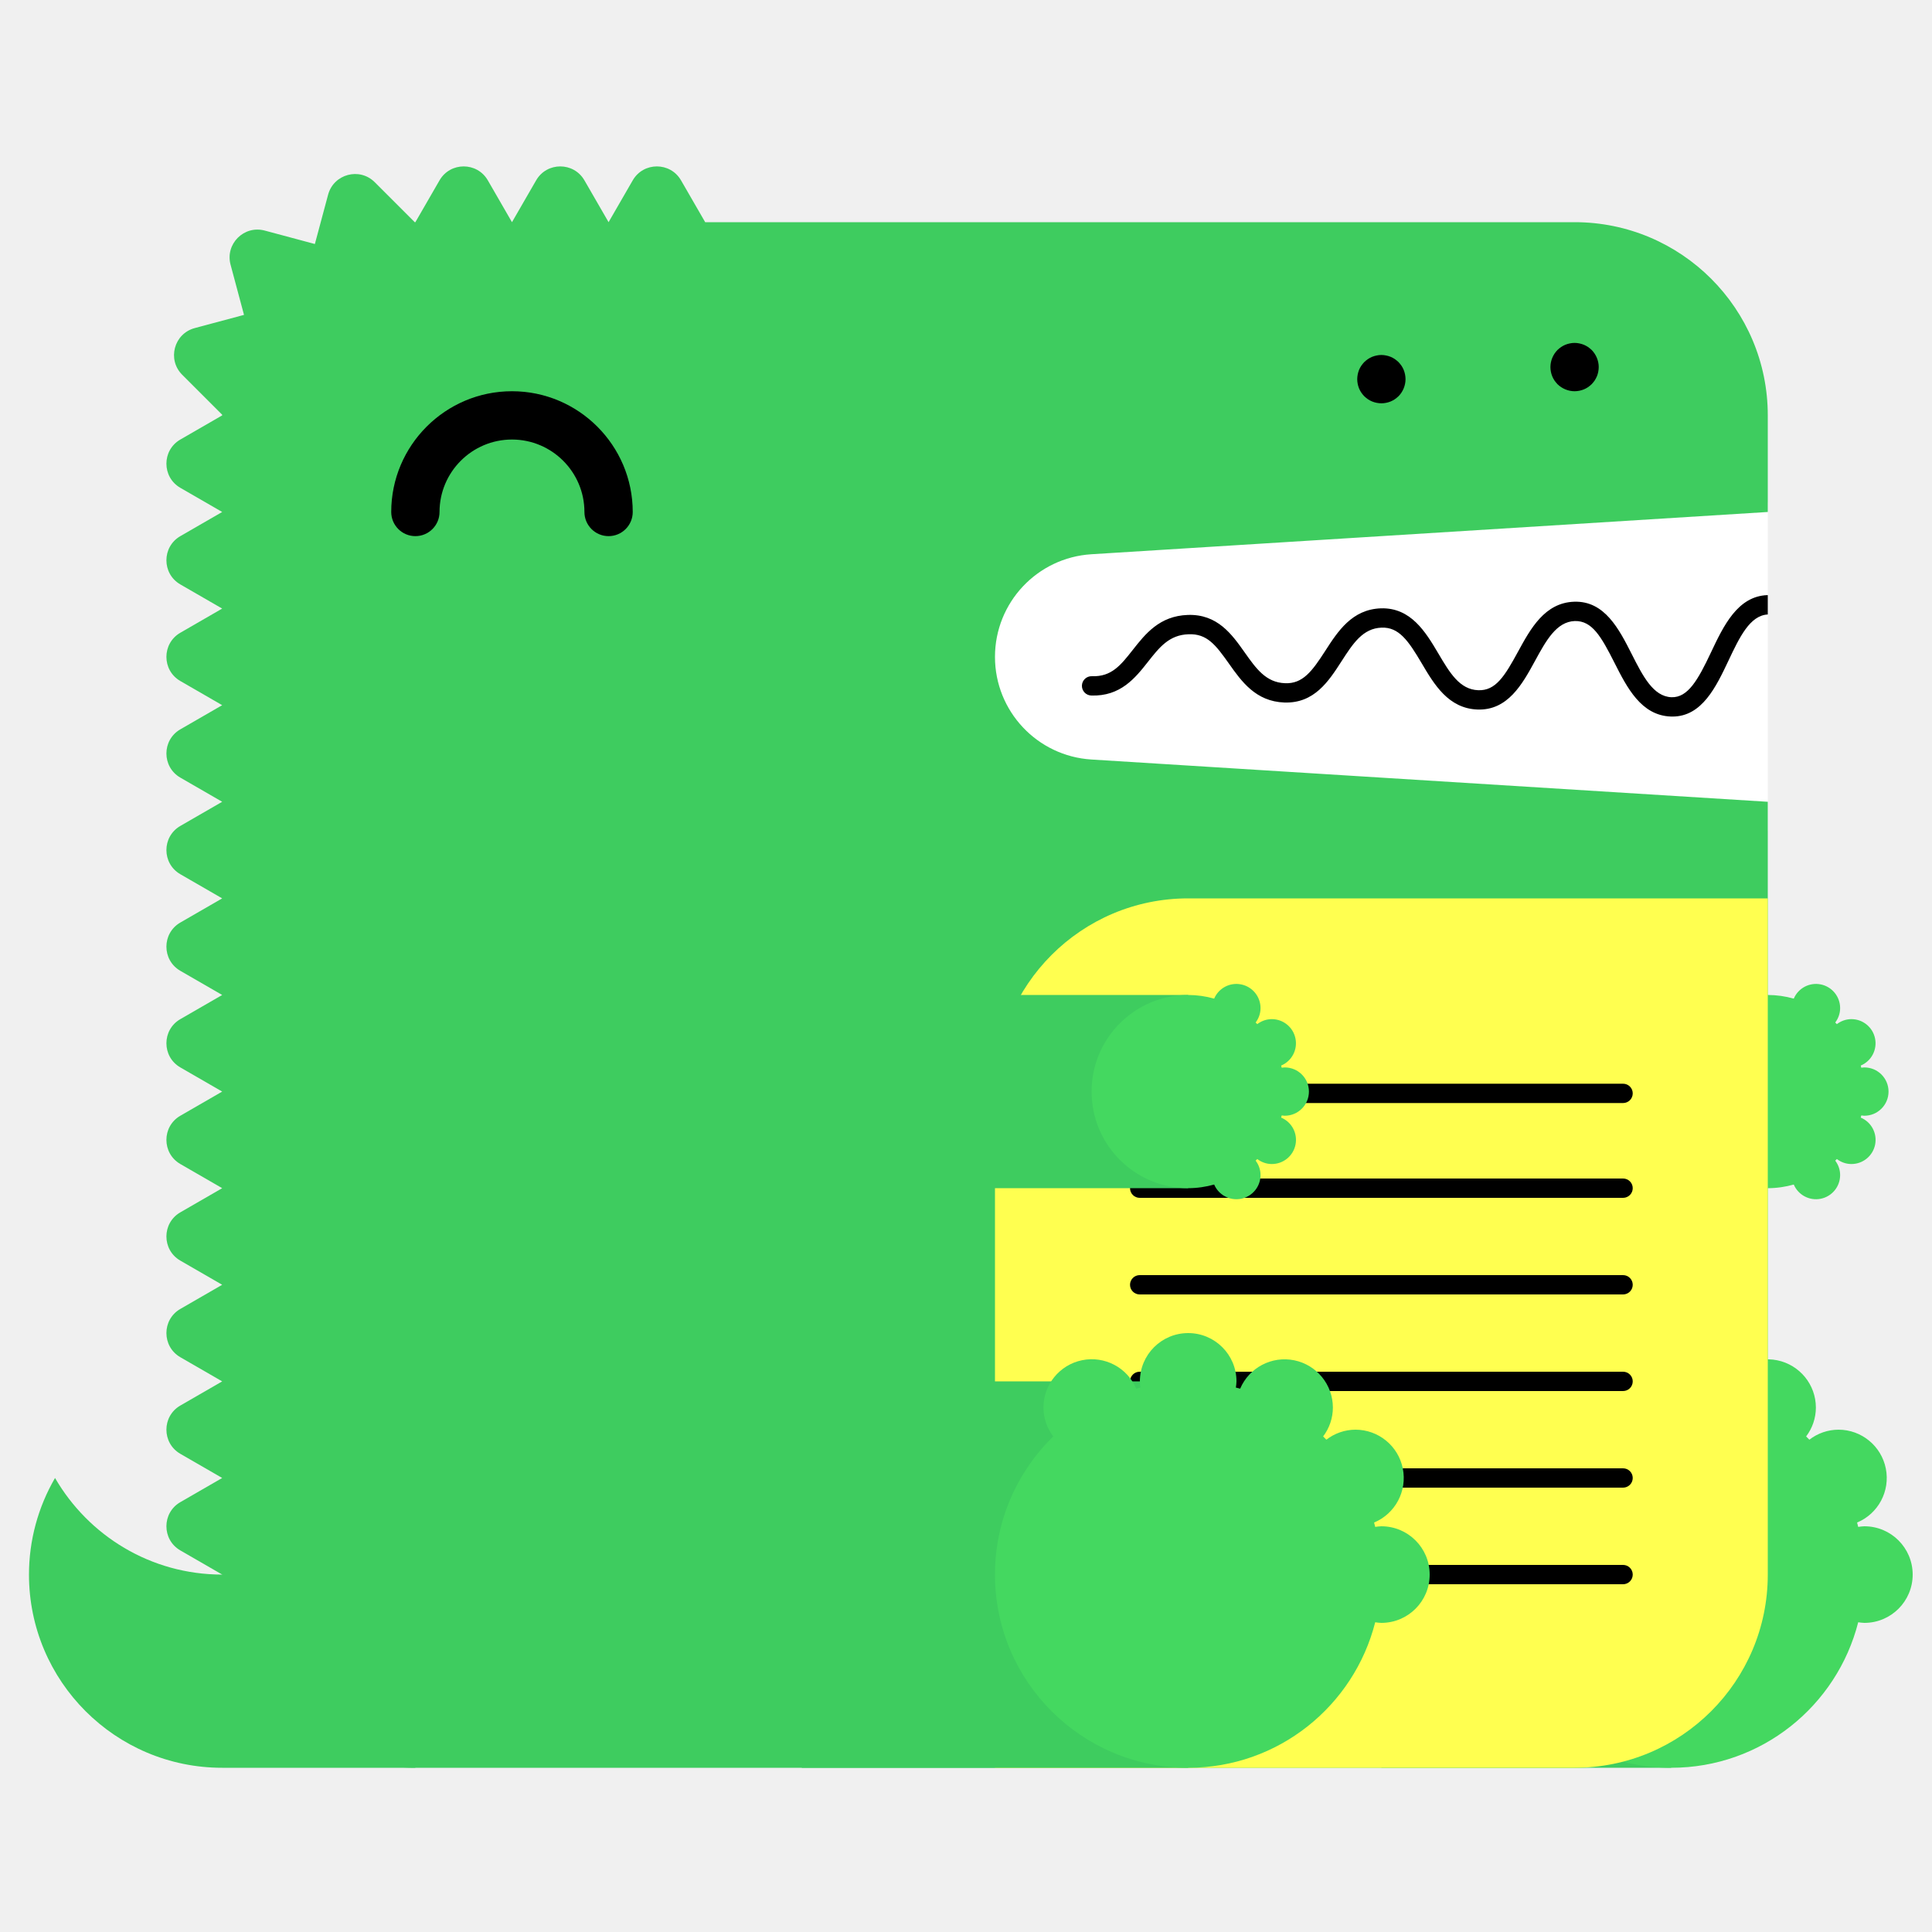
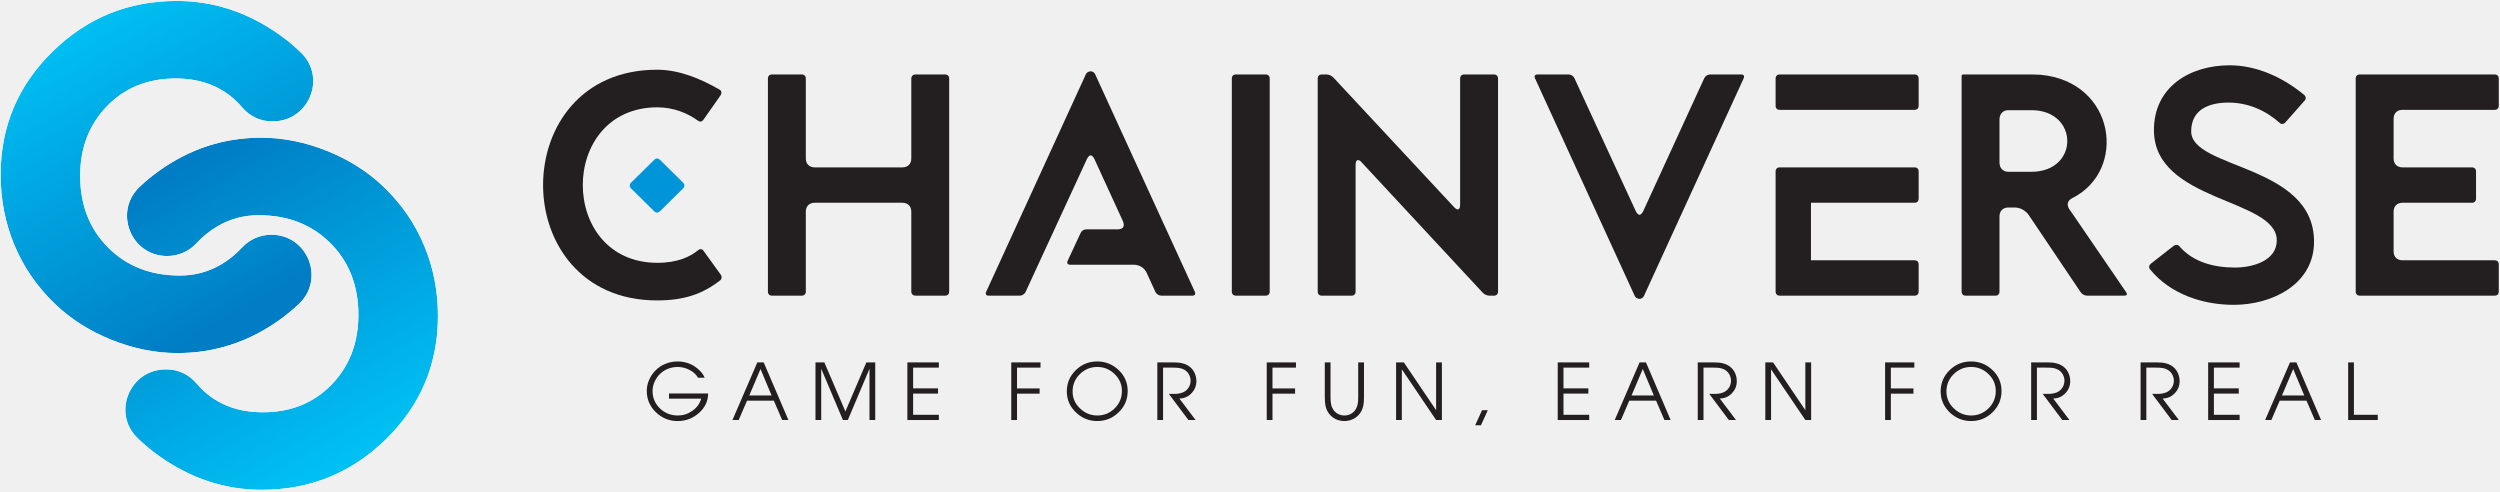
- <svg xmlns="http://www.w3.org/2000/svg" width="200" height="200" viewBox="0 0 200 200">
-   <g fill="none" fill-rule="evenodd">
-     <path fill="#FFF" d="M99 52h84v34H99z" />
-     <path d="M23 163c-7.398 0-13.843-4.027-17.303-10A19.886 19.886 0 0 0 3 163c0 11.046 8.954 20 20 20h20v-20H23z" fill="#3ECC5F" />
-     <path d="M112.98 57.376L183 53V43c0-11.046-8.954-20-20-20H73l-2.5-4.33c-1.112-1.925-3.889-1.925-5 0L63 23l-2.5-4.33c-1.111-1.925-3.889-1.925-5 0L53 23l-2.5-4.33c-1.111-1.925-3.889-1.925-5 0L43 23c-.022 0-.042.003-.065.003l-4.142-4.141c-1.57-1.571-4.252-.853-4.828 1.294l-1.369 5.104-5.192-1.392c-2.148-.575-4.111 1.389-3.535 3.536l1.39 5.193-5.102 1.367c-2.148.576-2.867 3.259-1.296 4.83l4.142 4.142c0 .021-.003.042-.003.064l-4.33 2.5c-1.925 1.111-1.925 3.889 0 5L23 53l-4.33 2.5c-1.925 1.111-1.925 3.889 0 5L23 63l-4.33 2.5c-1.925 1.111-1.925 3.889 0 5L23 73l-4.33 2.5c-1.925 1.111-1.925 3.889 0 5L23 83l-4.33 2.5c-1.925 1.111-1.925 3.889 0 5L23 93l-4.33 2.5c-1.925 1.111-1.925 3.889 0 5L23 103l-4.33 2.5c-1.925 1.111-1.925 3.889 0 5L23 113l-4.33 2.5c-1.925 1.111-1.925 3.889 0 5L23 123l-4.33 2.5c-1.925 1.111-1.925 3.889 0 5L23 133l-4.33 2.5c-1.925 1.111-1.925 3.889 0 5L23 143l-4.33 2.5c-1.925 1.111-1.925 3.889 0 5L23 153l-4.33 2.5c-1.925 1.111-1.925 3.889 0 5L23 163c0 11.046 8.954 20 20 20h120c11.046 0 20-8.954 20-20V83l-70.02-4.376A10.645 10.645 0 0 1 103 68c0-5.621 4.37-10.273 9.98-10.624" fill="#3ECC5F" />
-     <path fill="#3ECC5F" d="M143 183h30v-40h-30z" />
-     <path d="M193 158c-.219 0-.428.037-.639.064-.038-.15-.074-.301-.116-.451A5 5 0 0 0 190.32 148a4.96 4.96 0 0 0-3.016 1.036 26.531 26.531 0 0 0-.335-.336 4.955 4.955 0 0 0 1.011-2.987 5 5 0 0 0-9.599-1.959c-.148-.042-.297-.077-.445-.115.027-.211.064-.42.064-.639a5 5 0 0 0-5-5 5 5 0 0 0-5 5c0 .219.037.428.064.639-.148.038-.297.073-.445.115a4.998 4.998 0 0 0-9.599 1.959c0 1.125.384 2.151 1.011 2.987-3.717 3.632-6.031 8.693-6.031 14.3 0 11.046 8.954 20 20 20 9.339 0 17.16-6.41 19.361-15.064.211.027.42.064.639.064a5 5 0 0 0 5-5 5 5 0 0 0-5-5" fill="#44D860" />
-     <path fill="#3ECC5F" d="M153 123h30v-20h-30z" />
-     <path d="M193 115.5a2.5 2.5 0 1 0 0-5c-.109 0-.214.019-.319.032-.02-.075-.037-.15-.058-.225a2.501 2.501 0 0 0-.963-4.807c-.569 0-1.088.197-1.508.518a6.653 6.653 0 0 0-.168-.168c.314-.417.506-.931.506-1.494a2.5 2.5 0 0 0-4.8-.979A9.987 9.987 0 0 0 183 103c-5.522 0-10 4.478-10 10s4.478 10 10 10c.934 0 1.833-.138 2.69-.377a2.5 2.5 0 0 0 4.8-.979c0-.563-.192-1.077-.506-1.494.057-.055.113-.111.168-.168.42.321.939.518 1.508.518a2.5 2.5 0 0 0 .963-4.807c.021-.074.038-.15.058-.225.105.013.21.032.319.032" fill="#44D860" />
-     <path d="M63 55.5a2.5 2.5 0 0 1-2.5-2.5c0-4.136-3.364-7.5-7.5-7.5s-7.5 3.364-7.5 7.5a2.5 2.5 0 1 1-5 0c0-6.893 5.607-12.5 12.5-12.5S65.5 46.107 65.5 53a2.5 2.5 0 0 1-2.5 2.5" fill="#000" />
-     <path d="M103 183h60c11.046 0 20-8.954 20-20V93h-60c-11.046 0-20 8.954-20 20v70z" fill="#FFFF50" />
-     <path d="M168.02 124h-50.04a1 1 0 1 1 0-2h50.04a1 1 0 1 1 0 2m0 20h-50.04a1 1 0 1 1 0-2h50.04a1 1 0 1 1 0 2m0 20h-50.04a1 1 0 1 1 0-2h50.04a1 1 0 1 1 0 2m0-49.814h-50.04a1 1 0 1 1 0-2h50.04a1 1 0 1 1 0 2m0 19.814h-50.04a1 1 0 1 1 0-2h50.04a1 1 0 1 1 0 2m0 20h-50.04a1 1 0 1 1 0-2h50.04a1 1 0 1 1 0 2M183 61.611c-.012 0-.022-.006-.034-.005-3.09.105-4.552 3.196-5.842 5.923-1.346 2.85-2.387 4.703-4.093 4.647-1.889-.068-2.969-2.202-4.113-4.46-1.314-2.594-2.814-5.536-5.963-5.426-3.046.104-4.513 2.794-5.807 5.167-1.377 2.528-2.314 4.065-4.121 3.994-1.927-.07-2.951-1.805-4.136-3.813-1.321-2.236-2.848-4.75-5.936-4.664-2.994.103-4.465 2.385-5.763 4.4-1.373 2.13-2.335 3.428-4.165 3.351-1.973-.07-2.992-1.51-4.171-3.177-1.324-1.873-2.816-3.993-5.895-3.89-2.928.1-4.399 1.97-5.696 3.618-1.232 1.564-2.194 2.802-4.229 2.724a1 1 0 0 0-.072 2c3.017.101 4.545-1.8 5.872-3.487 1.177-1.496 2.193-2.787 4.193-2.855 1.926-.082 2.829 1.115 4.195 3.045 1.297 1.834 2.769 3.914 5.731 4.021 3.103.104 4.596-2.215 5.918-4.267 1.182-1.834 2.202-3.417 4.15-3.484 1.793-.067 2.769 1.35 4.145 3.681 1.297 2.197 2.766 4.686 5.787 4.796 3.125.108 4.634-2.62 5.949-5.035 1.139-2.088 2.214-4.06 4.119-4.126 1.793-.042 2.728 1.595 4.111 4.33 1.292 2.553 2.757 5.445 5.825 5.556l.169.003c3.064 0 4.518-3.075 5.805-5.794 1.139-2.41 2.217-4.68 4.067-4.773v-2z" fill="#000" />
-     <path fill="#3ECC5F" d="M83 183h40v-40H83z" />
-     <path d="M143 158c-.219 0-.428.037-.639.064-.038-.15-.074-.301-.116-.451A5 5 0 0 0 140.32 148a4.96 4.96 0 0 0-3.016 1.036 26.531 26.531 0 0 0-.335-.336 4.955 4.955 0 0 0 1.011-2.987 5 5 0 0 0-9.599-1.959c-.148-.042-.297-.077-.445-.115.027-.211.064-.42.064-.639a5 5 0 0 0-5-5 5 5 0 0 0-5 5c0 .219.037.428.064.639-.148.038-.297.073-.445.115a4.998 4.998 0 0 0-9.599 1.959c0 1.125.384 2.151 1.011 2.987-3.717 3.632-6.031 8.693-6.031 14.3 0 11.046 8.954 20 20 20 9.339 0 17.16-6.41 19.361-15.064.211.027.42.064.639.064a5 5 0 0 0 5-5 5 5 0 0 0-5-5" fill="#44D860" />
-     <path fill="#3ECC5F" d="M83 123h40v-20H83z" />
-     <path d="M133 115.5a2.5 2.5 0 1 0 0-5c-.109 0-.214.019-.319.032-.02-.075-.037-.15-.058-.225a2.501 2.501 0 0 0-.963-4.807c-.569 0-1.088.197-1.508.518a6.653 6.653 0 0 0-.168-.168c.314-.417.506-.931.506-1.494a2.5 2.5 0 0 0-4.8-.979A9.987 9.987 0 0 0 123 103c-5.522 0-10 4.478-10 10s4.478 10 10 10c.934 0 1.833-.138 2.69-.377a2.5 2.5 0 0 0 4.8-.979c0-.563-.192-1.077-.506-1.494.057-.055.113-.111.168-.168.42.321.939.518 1.508.518a2.5 2.5 0 0 0 .963-4.807c.021-.074.038-.15.058-.225.105.013.21.032.319.032" fill="#44D860" />
-     <path d="M143 41.75c-.16 0-.33-.02-.49-.05a2.52 2.52 0 0 1-.47-.14c-.15-.06-.29-.14-.431-.23-.13-.09-.259-.2-.38-.31-.109-.12-.219-.24-.309-.38s-.17-.28-.231-.43a2.619 2.619 0 0 1-.189-.96c0-.16.02-.33.05-.49.03-.16.08-.31.139-.47.061-.15.141-.29.231-.43.09-.13.2-.26.309-.38.121-.11.25-.22.38-.31.141-.09.281-.17.431-.23.149-.06.31-.11.47-.14.32-.07.65-.07.98 0 .159.03.32.08.47.14.149.06.29.14.43.23.13.09.259.2.38.31.11.12.22.25.31.38.09.14.17.28.23.43.06.16.11.31.14.47.029.16.05.33.05.49 0 .66-.271 1.31-.73 1.77-.121.11-.25.22-.38.31-.14.09-.281.17-.43.23a2.565 2.565 0 0 1-.96.19m20-1.25c-.66 0-1.3-.27-1.771-.73a3.802 3.802 0 0 1-.309-.38c-.09-.14-.17-.28-.231-.43a2.619 2.619 0 0 1-.189-.96c0-.66.27-1.3.729-1.77.121-.11.25-.22.38-.31.141-.09.281-.17.431-.23.149-.06.31-.11.47-.14.32-.07.66-.07.98 0 .159.03.32.08.47.14.149.06.29.14.43.23.13.09.259.2.38.31.459.47.73 1.11.73 1.77 0 .16-.021.33-.05.49-.03.16-.08.32-.14.47-.07.15-.14.29-.23.43-.09.13-.2.26-.31.38-.121.11-.25.22-.38.31-.14.09-.281.17-.43.23a2.565 2.565 0 0 1-.96.19" fill="#000" />
+ <svg xmlns="http://www.w3.org/2000/svg" xmlns:xlink="http://www.w3.org/1999/xlink" width="407px" height="80px" viewBox="0 0 407 80" version="1.1">
+   <defs>
+     <path d="M8.521,8.435 C2.91,13.956 0.105,20.624 0.105,28.438 L0.105,28.438 C0.105,32.488 0.847,36.3 2.334,39.875 L2.334,39.875 C3.819,43.45 6,46.63 8.878,49.413 L8.878,49.413 C11.469,51.913 14.56,53.882 18.148,55.322 L18.148,55.322 C21.736,56.761 25.316,57.481 28.889,57.481 L28.889,57.481 C34.927,57.481 40.46,55.685 45.486,52.095 L45.486,52.095 C46.642,51.27 47.709,50.389 48.69,49.454 L48.69,49.454 C52.946,45.394 50.076,38.214 44.195,38.214 L44.195,38.214 L44.172,38.214 C42.363,38.214 40.631,38.963 39.405,40.294 L39.405,40.294 C38.388,41.397 37.238,42.325 35.955,43.078 L35.955,43.078 C33.931,44.264 31.702,44.857 29.268,44.857 L29.268,44.857 C24.526,44.857 20.638,43.339 17.603,40.302 L17.603,40.302 C14.568,37.264 13.05,33.373 13.05,28.627 L13.05,28.627 C13.05,24.072 14.504,20.292 17.413,17.286 L17.413,17.286 C20.321,14.281 24.052,12.777 28.605,12.777 L28.605,12.777 C33.148,12.777 36.755,14.347 39.422,17.484 L39.422,17.484 C40.625,18.899 42.357,19.753 44.213,19.753 L44.213,19.753 L44.448,19.753 C50.243,19.753 53.191,12.713 49.068,8.638 L49.068,8.638 C47.976,7.558 46.766,6.549 45.439,5.612 L45.439,5.612 C40.285,1.974 34.737,0.154 28.794,0.154 L28.794,0.154 C20.89,0.154 14.133,2.915 8.521,8.435" id="path-1" />
+     <linearGradient x1="69.733%" y1="91.856%" x2="25.564%" y2="5.608%" id="linearGradient-3">
+       <stop stop-color="#007DC5" offset="0%" />
+       <stop stop-color="#00C0F3" offset="100%" />
+     </linearGradient>
+     <path d="M5.611,5.578 C4.455,6.403 3.388,7.283 2.408,8.218 L2.408,8.218 C-1.848,12.278 1.021,19.459 6.902,19.459 L6.902,19.459 L6.925,19.459 C8.734,19.459 10.466,18.709 11.692,17.378 L11.692,17.378 C12.709,16.275 13.859,15.347 15.142,14.594 L15.142,14.594 C17.166,13.408 19.395,12.815 21.828,12.815 L21.828,12.815 C26.57,12.815 30.459,14.334 33.494,17.37 L33.494,17.37 C36.529,20.408 38.047,24.299 38.047,29.045 L38.047,29.045 C38.047,33.601 36.593,37.381 33.684,40.387 L33.684,40.387 C30.776,43.392 27.045,44.895 22.493,44.895 L22.493,44.895 C17.949,44.895 14.342,43.326 11.675,40.188 L11.675,40.188 C10.473,38.774 8.74,37.919 6.884,37.919 L6.884,37.919 L6.649,37.919 C0.855,37.919 -2.094,44.959 2.029,49.035 L2.029,49.035 C3.121,50.115 4.331,51.123 5.658,52.061 L5.658,52.061 C10.812,55.699 16.36,57.518 22.303,57.518 L22.303,57.518 C30.207,57.518 36.964,54.757 42.575,49.237 L42.575,49.237 C48.187,43.717 50.992,37.048 50.992,29.235 L50.992,29.235 C50.992,25.184 50.25,21.372 48.764,17.798 L48.764,17.798 C47.278,14.222 45.097,11.043 42.22,8.259 L42.22,8.259 C39.628,5.759 36.537,3.79 32.949,2.351 L32.949,2.351 C29.361,0.911 25.781,0.192 22.208,0.192 L22.208,0.192 C16.17,0.192 10.638,1.987 5.611,5.578" id="path-4" />
+     <linearGradient x1="69.733%" y1="91.856%" x2="25.296%" y2="5.085%" id="linearGradient-6">
+       <stop stop-color="#00C0F3" offset="0%" />
+       <stop stop-color="#007DC5" offset="100%" />
+     </linearGradient>
+   </defs>
+   <g id="Logo" stroke="none" stroke-width="1" fill="none" fill-rule="evenodd">
+     <g id="Artboard" transform="translate(-2165, -804)">
+       <g id="Logo" transform="translate(2165, 804)">
+         <g id="text" transform="translate(88.18862, 10.47619)">
+           <path d="M18.784,0.874 C22.383,0.874 25.827,2.314 28.964,4.115 C29.324,4.32 29.324,4.732 29.118,5.041 L26.342,9.002 C26.084,9.363 25.776,9.414 25.416,9.157 C23.874,8.025 21.56,6.996 18.836,6.996 C2.641,6.996 2.641,32.309 18.836,32.309 C22.178,32.309 24.234,31.28 25.468,30.251 C25.776,29.994 26.136,30.046 26.342,30.354 L29.169,34.265 C29.375,34.573 29.324,34.984 29.015,35.191 C26.239,37.351 23.257,38.432 18.784,38.432 C6.394,38.432 0.225,29.017 0.225,19.653 C0.225,10.237 6.394,0.874 18.784,0.874" id="Fill-1" fill="#231F20" />
+           <path d="M14.568,19.241 L18.321,15.537 C18.63,15.228 18.938,15.28 19.247,15.537 L23,19.241 C23.308,19.55 23.308,19.91 23,20.219 L19.247,23.923 C18.938,24.18 18.63,24.232 18.321,23.923 L14.568,20.219 C14.26,19.962 14.26,19.499 14.568,19.241" id="Fill-3" fill="#0094D9" />
+           <path d="M37.497,1.645 L42.33,1.645 C42.741,1.645 42.998,1.903 42.998,2.314 L42.998,15.331 C42.998,16.206 43.564,16.771 44.438,16.771 L58.73,16.771 C59.604,16.771 60.17,16.206 60.17,15.331 L60.17,2.314 C60.17,1.903 60.478,1.645 60.838,1.645 L65.671,1.645 C66.082,1.645 66.339,1.903 66.339,2.314 L66.339,36.991 C66.339,37.403 66.082,37.66 65.671,37.66 L60.838,37.66 C60.478,37.66 60.17,37.403 60.17,36.991 L60.17,23.974 C60.17,23.1 59.604,22.534 58.73,22.534 L44.438,22.534 C43.564,22.534 42.998,23.1 42.998,23.974 L42.998,36.991 C42.998,37.403 42.741,37.66 42.33,37.66 L37.497,37.66 C37.086,37.66 36.829,37.403 36.829,36.991 L36.829,2.314 C36.829,1.903 37.086,1.645 37.497,1.645" id="Fill-5" fill="#231F20" />
+           <path d="M72.354,37.043 L88.6,1.594 C88.703,1.336 89.062,1.131 89.371,1.131 C89.68,1.131 89.988,1.336 90.091,1.594 L106.337,37.043 C106.491,37.403 106.337,37.66 105.926,37.66 L100.887,37.66 C100.476,37.66 100.065,37.403 99.911,37.043 L98.471,33.905 C98.111,33.133 97.288,32.618 96.414,32.618 L86.029,32.618 C85.618,32.618 85.464,32.361 85.618,32 L87.726,27.473 C87.88,27.113 88.24,26.856 88.651,26.856 L93.793,26.856 C94.667,26.856 94.975,26.341 94.615,25.518 L89.988,15.434 C89.782,15.022 89.577,14.816 89.371,14.816 C89.165,14.816 88.96,15.022 88.754,15.434 L78.78,37.043 C78.626,37.403 78.215,37.66 77.855,37.66 L72.765,37.66 C72.354,37.66 72.2,37.403 72.354,37.043" id="Fill-7" fill="#231F20" />
+           <path d="M113.02,1.645 L117.852,1.645 C118.264,1.645 118.521,1.903 118.521,2.314 L118.521,36.991 C118.521,37.403 118.264,37.66 117.852,37.66 L113.02,37.66 C112.608,37.66 112.351,37.403 112.351,36.991 L112.351,2.314 C112.351,1.903 112.608,1.645 113.02,1.645" id="Fill-9" fill="#231F20" />
+           <path d="M126.335,2.314 C126.335,1.903 126.592,1.645 127.003,1.645 L127.774,1.645 C128.134,1.645 128.596,1.851 128.853,2.109 L148.544,23.254 C148.801,23.511 148.956,23.614 149.162,23.614 C149.367,23.614 149.521,23.357 149.521,22.843 L149.521,2.314 C149.521,1.903 149.778,1.645 150.189,1.645 L155.022,1.645 C155.433,1.645 155.691,1.903 155.691,2.314 L155.691,36.991 C155.691,37.403 155.433,37.66 155.022,37.66 L154.302,37.66 C153.891,37.66 153.429,37.454 153.172,37.146 L133.481,15.948 C133.275,15.691 133.069,15.588 132.864,15.588 C132.658,15.588 132.504,15.845 132.504,16.36 L132.504,36.991 C132.504,37.403 132.247,37.66 131.836,37.66 L127.003,37.66 C126.592,37.66 126.335,37.403 126.335,36.991 L126.335,2.314 Z" id="Fill-11" fill="#231F20" />
+           <path d="M162.116,1.645 L167.206,1.645 C167.566,1.645 167.977,1.903 168.131,2.262 L178.105,23.872 C178.311,24.283 178.516,24.489 178.722,24.489 C178.928,24.489 179.134,24.283 179.339,23.872 L189.261,2.262 C189.416,1.903 189.827,1.645 190.238,1.645 L195.277,1.645 C195.688,1.645 195.842,1.903 195.688,2.262 L179.442,37.711 C179.288,38.02 179.03,38.174 178.722,38.174 C178.413,38.174 178.105,38.02 177.951,37.711 L161.705,2.262 C161.55,1.903 161.705,1.645 162.116,1.645" id="Fill-13" fill="#231F20" />
+           <path d="M200.88,17.44 C200.88,17.029 201.137,16.772 201.548,16.772 L223.501,16.772 C223.912,16.772 224.169,17.029 224.169,17.44 L224.169,21.865 C224.169,22.276 223.912,22.534 223.501,22.534 L206.637,22.533 L206.637,31.897 L223.501,31.898 C223.912,31.898 224.169,32.155 224.169,32.567 L224.169,36.991 C224.169,37.403 223.912,37.66 223.501,37.66 L201.548,37.66 C201.137,37.66 200.88,37.403 200.88,36.991 L200.88,17.44 Z M200.88,6.739 L200.88,2.314 C200.88,1.903 201.137,1.645 201.548,1.645 L223.501,1.645 C223.912,1.645 224.169,1.903 224.169,2.314 L224.169,6.739 C224.169,7.15 223.912,7.407 223.501,7.407 L201.548,7.407 C201.137,7.407 200.88,7.15 200.88,6.739 L200.88,6.739 Z" id="Fill-15" fill="#231F20" />
+           <path d="M237.33,16 C237.33,16.875 237.896,17.492 238.77,17.492 L242.523,17.492 C250.337,17.492 250.286,7.459 242.523,7.459 L238.77,7.459 C237.896,7.459 237.33,8.077 237.33,8.951 L237.33,16 Z M231.161,36.991 L231.161,1.903 C231.161,1.748 231.264,1.645 231.418,1.645 L241.083,1.645 C242.523,1.645 243.397,1.645 244.013,1.696 C256.25,2.829 258.152,17.286 249.206,21.762 C248.384,22.174 248.229,22.843 248.691,23.563 L257.946,37.093 C258.203,37.455 258.049,37.66 257.638,37.66 L251.623,37.66 C251.211,37.66 250.8,37.455 250.543,37.093 L242.06,24.489 C241.546,23.769 240.672,23.306 239.798,23.306 L238.77,23.306 C237.896,23.306 237.33,23.872 237.33,24.746 L237.33,36.991 C237.33,37.403 237.073,37.66 236.662,37.66 L231.829,37.66 C231.418,37.66 231.161,37.403 231.161,36.991 L231.161,36.991 Z" id="Fill-17" fill="#231F20" />
+           <path d="M261.956,32.463 L265.709,29.531 C266.018,29.325 266.378,29.325 266.635,29.634 C268.897,32.258 272.341,33.081 275.683,33.081 C278.408,33.081 282.47,32.052 282.47,28.656 C282.47,21.762 262.47,22.482 262.47,10.7 C262.47,3.652 268.331,0.154 274.809,0.154 C279.23,0.154 283.548,2.16 286.942,4.989 C287.251,5.247 287.251,5.658 286.994,5.916 L283.858,9.466 C283.548,9.774 283.189,9.774 282.932,9.517 C280.619,7.459 277.74,6.224 274.603,6.224 C271.519,6.224 268.537,7.305 268.537,10.906 C268.537,17.08 288.536,16.257 288.536,28.862 C288.536,35.86 281.647,39.152 275.478,39.152 C270.388,39.152 265.144,37.403 261.853,33.389 C261.596,33.081 261.648,32.721 261.956,32.463" id="Fill-19" fill="#231F20" />
+           <path d="M295.322,2.314 C295.322,1.903 295.578,1.645 295.99,1.645 L317.943,1.645 C318.353,1.645 318.611,1.903 318.611,2.314 L318.611,6.739 C318.611,7.15 318.353,7.408 317.943,7.408 L302.931,7.408 C302.056,7.408 301.491,7.974 301.491,8.849 L301.491,15.331 C301.491,16.206 302.056,16.771 302.931,16.771 L314.241,16.771 C314.652,16.771 314.909,17.029 314.909,17.44 L314.909,21.865 C314.909,22.277 314.652,22.534 314.241,22.534 L302.931,22.534 C302.056,22.534 301.491,23.1 301.491,23.974 L301.491,30.457 C301.491,31.332 302.056,31.898 302.931,31.898 L317.943,31.898 C318.353,31.898 318.611,32.155 318.611,32.567 L318.611,36.991 C318.611,37.403 318.353,37.66 317.943,37.66 L295.99,37.66 C295.578,37.66 295.322,37.403 295.322,36.991 L295.322,2.314 Z" id="Fill-21" fill="#231F20" />
+           <path d="M20.726,53.575 L27.095,53.575 C27.095,54.824 26.584,55.894 25.564,56.787 C24.586,57.643 23.441,58.07 22.132,58.07 C20.769,58.07 19.591,57.595 18.598,56.644 C17.604,55.694 17.107,54.534 17.107,53.166 C17.107,52.537 17.236,51.932 17.495,51.349 C17.753,50.766 18.107,50.249 18.557,49.799 C19.024,49.332 19.569,48.977 20.193,48.733 C20.816,48.489 21.463,48.367 22.132,48.367 C22.624,48.367 23.102,48.433 23.566,48.566 C24.031,48.698 24.472,48.898 24.889,49.167 C25.24,49.402 25.558,49.671 25.843,49.973 C26.178,50.328 26.405,50.678 26.525,51.021 L25.459,51.021 C25.137,50.479 24.668,50.051 24.053,49.737 C23.743,49.58 23.432,49.462 23.12,49.384 C22.808,49.306 22.479,49.266 22.132,49.266 C21.62,49.266 21.123,49.354 20.642,49.53 C20.161,49.706 19.725,49.971 19.335,50.327 C18.944,50.682 18.633,51.115 18.399,51.625 C18.166,52.136 18.049,52.654 18.049,53.178 C18.049,54.307 18.456,55.258 19.27,56.03 C20.063,56.787 21.029,57.165 22.169,57.165 C23.024,57.165 23.812,56.911 24.533,56.402 C25.254,55.894 25.732,55.235 25.967,54.425 L20.726,54.425 L20.726,53.575 Z" id="Fill-23" fill="#231F20" />
+           <path d="M33.795,53.904 L37.426,53.904 L35.623,49.601 L33.795,53.904 Z M31.057,57.903 L35.102,48.522 L36.143,48.522 L40.164,57.903 L39.148,57.903 L37.792,54.753 L33.43,54.753 L32.067,57.903 L31.057,57.903 Z" id="Fill-25" fill="#231F20" />
+           <polygon id="Fill-27" fill="#231F20" points="44.572 57.903 44.572 48.522 46.016 48.522 49.442 56.507 52.856 48.522 54.299 48.522 54.299 57.903 53.364 57.903 53.364 49.558 49.839 57.903 49.039 57.903 45.508 49.558 45.508 57.903" />
+           <polygon id="Fill-29" fill="#231F20" points="59.532 57.903 59.532 48.522 64.655 48.522 64.655 49.372 60.467 49.372 60.467 52.751 64.519 52.751 64.519 53.6 60.467 53.6 60.467 57.053 64.655 57.053 64.655 57.903" />
+           <polygon id="Fill-31" fill="#231F20" points="76.445 57.903 76.445 48.522 81.204 48.522 81.204 49.372 77.381 49.372 77.381 52.763 81.061 52.763 81.061 53.612 77.381 53.612 77.381 57.903" />
+           <path d="M90.451,49.266 C89.348,49.266 88.402,49.655 87.613,50.432 C86.824,51.209 86.43,52.149 86.43,53.253 C86.43,54.324 86.83,55.243 87.632,56.012 C88.433,56.781 89.373,57.165 90.451,57.165 C91.554,57.165 92.497,56.778 93.282,56.003 C94.067,55.227 94.459,54.286 94.459,53.178 C94.459,52.104 94.062,51.183 93.266,50.416 C92.471,49.65 91.533,49.266 90.451,49.266 M90.438,48.367 C91.78,48.367 92.943,48.834 93.926,49.768 C94.909,50.702 95.401,51.839 95.401,53.178 C95.401,54.53 94.915,55.683 93.942,56.638 C92.969,57.593 91.801,58.07 90.438,58.07 C89.112,58.07 87.96,57.606 86.981,56.675 C85.986,55.725 85.488,54.584 85.488,53.253 C85.488,51.897 85.972,50.744 86.941,49.793 C87.909,48.842 89.075,48.367 90.438,48.367" id="Fill-33" fill="#231F20" />
+           <path d="M100.224,57.903 L100.224,48.522 L102.454,48.522 C102.64,48.522 102.826,48.524 103.012,48.528 C103.198,48.537 103.349,48.543 103.464,48.547 C103.609,48.547 103.744,48.556 103.87,48.575 C103.996,48.593 104.144,48.625 104.313,48.671 C104.602,48.733 104.871,48.834 105.118,48.975 C105.59,49.239 105.951,49.601 106.203,50.06 C106.455,50.519 106.581,51.025 106.581,51.579 C106.581,52.348 106.309,53.01 105.766,53.566 C105.223,54.122 104.571,54.4 103.811,54.4 L106.45,57.903 L105.286,57.903 L102.101,53.65 L102.38,53.65 L102.628,53.65 L102.783,53.65 L102.907,53.65 L103.006,53.65 L103.092,53.65 L103.161,53.65 C103.334,53.65 103.462,53.639 103.545,53.619 C103.871,53.581 104.164,53.507 104.425,53.395 C104.804,53.222 105.102,52.964 105.317,52.623 C105.531,52.283 105.639,51.905 105.639,51.492 C105.639,51.165 105.56,50.849 105.404,50.543 C105.247,50.238 105.033,49.993 104.762,49.809 C104.492,49.625 104.154,49.497 103.749,49.427 C103.505,49.39 103.138,49.372 102.646,49.372 L101.159,49.372 L101.159,57.903 L100.224,57.903 Z" id="Fill-35" fill="#231F20" />
+           <polygon id="Fill-37" fill="#231F20" points="118.036 57.903 118.036 48.522 122.795 48.522 122.795 49.372 118.972 49.372 118.972 52.763 122.652 52.763 122.652 53.612 118.972 53.612 118.972 57.903" />
+           <path d="M127.488,48.522 L128.423,48.522 L128.423,54.22 C128.423,54.625 128.451,54.985 128.507,55.301 C128.563,55.618 128.682,55.921 128.866,56.21 C129.05,56.5 129.305,56.731 129.631,56.904 C129.957,57.078 130.309,57.165 130.685,57.165 C131.027,57.165 131.35,57.092 131.654,56.945 C131.958,56.798 132.209,56.591 132.41,56.321 C132.61,56.054 132.754,55.719 132.841,55.317 C132.898,55.028 132.927,54.662 132.927,54.22 L132.927,48.522 L133.869,48.522 L133.869,54.22 C133.869,54.795 133.83,55.258 133.751,55.609 C133.644,56.08 133.449,56.504 133.166,56.88 C132.883,57.256 132.519,57.549 132.075,57.757 C131.631,57.966 131.168,58.07 130.685,58.07 C130.197,58.07 129.745,57.975 129.327,57.785 C128.91,57.595 128.549,57.316 128.243,56.948 C127.938,56.581 127.729,56.15 127.618,55.658 C127.531,55.287 127.488,54.807 127.488,54.22 L127.488,48.522 Z" id="Fill-39" fill="#231F20" />
+           <polygon id="Fill-41" fill="#231F20" points="139.095 57.903 139.095 48.522 140.359 48.522 145.612 56.303 145.612 48.522 146.554 48.522 146.554 57.903 145.612 57.903 140.03 49.651 140.03 57.903" />
+           <polygon id="Fill-43" fill="#231F20" points="151.972 58.752 153.094 56.303 154.029 56.303 152.914 58.752" />
+           <polygon id="Fill-45" fill="#231F20" points="165.41 57.903 165.41 48.522 170.534 48.522 170.534 49.372 166.346 49.372 166.346 52.751 170.398 52.751 170.398 53.6 166.346 53.6 166.346 57.053 170.534 57.053 170.534 57.903" />
+           <path d="M177.427,53.904 L181.057,53.904 L179.255,49.601 L177.427,53.904 Z M174.688,57.903 L178.734,48.522 L179.775,48.522 L183.795,57.903 L182.779,57.903 L181.423,54.753 L177.061,54.753 L175.698,57.903 L174.688,57.903 Z" id="Fill-47" fill="#231F20" />
+           <path d="M188.204,57.903 L188.204,48.522 L190.434,48.522 C190.62,48.522 190.806,48.524 190.992,48.528 C191.178,48.537 191.328,48.543 191.444,48.547 C191.589,48.547 191.724,48.556 191.85,48.575 C191.976,48.593 192.123,48.625 192.293,48.671 C192.582,48.733 192.85,48.834 193.098,48.975 C193.569,49.239 193.931,49.601 194.183,50.06 C194.434,50.519 194.56,51.025 194.56,51.579 C194.56,52.348 194.289,53.01 193.746,53.566 C193.203,54.122 192.551,54.4 191.791,54.4 L194.43,57.903 L193.265,57.903 L190.081,53.65 L190.36,53.65 L190.608,53.65 L190.763,53.65 L190.887,53.65 L190.986,53.65 L191.072,53.65 L191.141,53.65 C191.314,53.65 191.442,53.639 191.525,53.619 C191.851,53.581 192.144,53.507 192.404,53.395 C192.784,53.222 193.082,52.964 193.297,52.623 C193.511,52.283 193.618,51.905 193.618,51.492 C193.618,51.165 193.54,50.849 193.383,50.543 C193.226,50.238 193.013,49.993 192.742,49.809 C192.471,49.625 192.134,49.497 191.729,49.427 C191.485,49.39 191.118,49.372 190.626,49.372 L189.139,49.372 L189.139,57.903 L188.204,57.903 Z" id="Fill-49" fill="#231F20" />
+           <polygon id="Fill-51" fill="#231F20" points="199.204 57.903 199.204 48.522 200.468 48.522 205.722 56.303 205.722 48.522 206.664 48.522 206.664 57.903 205.722 57.903 200.14 49.651 200.14 57.903" />
+           <polygon id="Fill-53" fill="#231F20" points="218.708 57.903 218.708 48.522 223.466 48.522 223.466 49.372 219.643 49.372 219.643 52.763 223.323 52.763 223.323 53.612 219.643 53.612 219.643 57.903" />
+           <path d="M232.712,49.266 C231.61,49.266 230.664,49.655 229.875,50.432 C229.086,51.209 228.691,52.149 228.691,53.253 C228.691,54.324 229.092,55.243 229.893,56.012 C230.695,56.781 231.635,57.165 232.712,57.165 C233.815,57.165 234.759,56.778 235.544,56.003 C236.328,55.227 236.721,54.286 236.721,53.178 C236.721,52.104 236.324,51.183 235.528,50.416 C234.733,49.65 233.795,49.266 232.712,49.266 M232.7,48.367 C234.042,48.367 235.205,48.834 236.188,49.768 C237.171,50.702 237.662,51.839 237.662,53.178 C237.662,54.53 237.176,55.683 236.204,56.638 C235.23,57.593 234.063,58.07 232.7,58.07 C231.374,58.07 230.222,57.606 229.243,56.675 C228.247,55.725 227.75,54.584 227.75,53.253 C227.75,51.897 228.234,50.744 229.203,49.793 C230.171,48.842 231.337,48.367 232.7,48.367" id="Fill-55" fill="#231F20" />
+           <path d="M242.486,57.903 L242.486,48.522 L244.717,48.522 C244.902,48.522 245.088,48.524 245.274,48.528 C245.46,48.537 245.611,48.543 245.727,48.547 C245.871,48.547 246.006,48.556 246.132,48.575 C246.258,48.593 246.406,48.625 246.576,48.671 C246.865,48.733 247.133,48.834 247.381,48.975 C247.851,49.239 248.213,49.601 248.465,50.06 C248.717,50.519 248.843,51.025 248.843,51.579 C248.843,52.348 248.571,53.01 248.028,53.566 C247.485,54.122 246.833,54.4 246.074,54.4 L248.713,57.903 L247.548,57.903 L244.364,53.65 L244.642,53.65 L244.89,53.65 L245.045,53.65 L245.169,53.65 L245.269,53.65 L245.355,53.65 L245.423,53.65 C245.597,53.65 245.724,53.639 245.807,53.619 C246.133,53.581 246.427,53.507 246.687,53.395 C247.067,53.222 247.364,52.964 247.579,52.623 C247.794,52.283 247.901,51.905 247.901,51.492 C247.901,51.165 247.823,50.849 247.666,50.543 C247.509,50.238 247.295,49.993 247.024,49.809 C246.754,49.625 246.416,49.497 246.012,49.427 C245.768,49.39 245.401,49.372 244.909,49.372 L243.422,49.372 L243.422,57.903 L242.486,57.903 Z" id="Fill-57" fill="#231F20" />
+           <path d="M260.299,57.903 L260.299,48.522 L262.529,48.522 C262.715,48.522 262.901,48.524 263.087,48.528 C263.273,48.537 263.423,48.543 263.539,48.547 C263.683,48.547 263.819,48.556 263.945,48.575 C264.071,48.593 264.218,48.625 264.388,48.671 C264.677,48.733 264.945,48.834 265.193,48.975 C265.664,49.239 266.025,49.601 266.277,50.06 C266.529,50.519 266.655,51.025 266.655,51.579 C266.655,52.348 266.384,53.01 265.84,53.566 C265.297,54.122 264.646,54.4 263.886,54.4 L266.525,57.903 L265.36,57.903 L262.176,53.65 L262.455,53.65 L262.702,53.65 L262.857,53.65 L262.981,53.65 L263.081,53.65 L263.167,53.65 L263.235,53.65 C263.409,53.65 263.537,53.639 263.62,53.619 C263.946,53.581 264.239,53.507 264.499,53.395 C264.879,53.222 265.176,52.964 265.391,52.623 C265.606,52.283 265.713,51.905 265.713,51.492 C265.713,51.165 265.635,50.849 265.478,50.543 C265.321,50.238 265.107,49.993 264.837,49.809 C264.566,49.625 264.229,49.497 263.824,49.427 C263.58,49.39 263.213,49.372 262.721,49.372 L261.234,49.372 L261.234,57.903 L260.299,57.903 Z" id="Fill-59" fill="#231F20" />
+           <polygon id="Fill-61" fill="#231F20" points="271.299 57.903 271.299 48.522 276.422 48.522 276.422 49.372 272.234 49.372 272.234 52.751 276.286 52.751 276.286 53.6 272.234 53.6 272.234 57.053 276.422 57.053 276.422 57.903" />
+           <path d="M283.315,53.904 L286.945,53.904 L285.143,49.601 L283.315,53.904 Z M280.576,57.903 L284.622,48.522 L285.663,48.522 L289.684,57.903 L288.668,57.903 L287.311,54.753 L282.949,54.753 L281.586,57.903 L280.576,57.903 Z" id="Fill-63" fill="#231F20" />
+           <polygon id="Fill-65" fill="#231F20" points="294.092 57.903 294.092 48.522 295.027 48.522 295.027 57.053 298.912 57.053 298.912 57.903" />
+         </g>
+         <g id="icon">
+           <g id="Group-70">
+             <mask id="mask-2" fill="white">
+               <use xlink:href="#path-1" />
+             </mask>
+             <g id="Clip-69" />
+             <path d="M8.521,8.435 C2.91,13.956 0.105,20.624 0.105,28.438 L0.105,28.438 C0.105,32.488 0.847,36.3 2.334,39.875 L2.334,39.875 C3.819,43.45 6,46.63 8.878,49.413 L8.878,49.413 C11.469,51.913 14.56,53.882 18.148,55.322 L18.148,55.322 C21.736,56.761 25.316,57.481 28.889,57.481 L28.889,57.481 C34.927,57.481 40.46,55.685 45.486,52.095 L45.486,52.095 C46.642,51.27 47.709,50.389 48.69,49.454 L48.69,49.454 C52.946,45.394 50.076,38.214 44.195,38.214 L44.195,38.214 L44.172,38.214 C42.363,38.214 40.631,38.963 39.405,40.294 L39.405,40.294 C38.388,41.397 37.238,42.325 35.955,43.078 L35.955,43.078 C33.931,44.264 31.702,44.857 29.268,44.857 L29.268,44.857 C24.526,44.857 20.638,43.339 17.603,40.302 L17.603,40.302 C14.568,37.264 13.05,33.373 13.05,28.627 L13.05,28.627 C13.05,24.072 14.504,20.292 17.413,17.286 L17.413,17.286 C20.321,14.281 24.052,12.777 28.605,12.777 L28.605,12.777 C33.148,12.777 36.755,14.347 39.422,17.484 L39.422,17.484 C40.625,18.899 42.357,19.753 44.213,19.753 L44.213,19.753 L44.448,19.753 C50.243,19.753 53.191,12.713 49.068,8.638 L49.068,8.638 C47.976,7.558 46.766,6.549 45.439,5.612 L45.439,5.612 C40.285,1.974 34.737,0.154 28.794,0.154 L28.794,0.154 C20.89,0.154 14.133,2.915 8.521,8.435" id="Fill-68" fill="url(#linearGradient-3)" mask="url(#mask-2)" />
+           </g>
+           <g id="Group-73" transform="translate(20.30242, 22.22222)">
+             <mask id="mask-5" fill="white">
+               <use xlink:href="#path-4" />
+             </mask>
+             <g id="Clip-72" />
+             <path d="M5.611,5.578 C4.455,6.403 3.388,7.283 2.408,8.218 L2.408,8.218 C-1.848,12.278 1.021,19.459 6.902,19.459 L6.902,19.459 L6.925,19.459 C8.734,19.459 10.466,18.709 11.692,17.378 L11.692,17.378 C12.709,16.275 13.859,15.347 15.142,14.594 L15.142,14.594 C17.166,13.408 19.395,12.815 21.828,12.815 L21.828,12.815 C26.57,12.815 30.459,14.334 33.494,17.37 L33.494,17.37 C36.529,20.408 38.047,24.299 38.047,29.045 L38.047,29.045 C38.047,33.601 36.593,37.381 33.684,40.387 L33.684,40.387 C30.776,43.392 27.045,44.895 22.493,44.895 L22.493,44.895 C17.949,44.895 14.342,43.326 11.675,40.188 L11.675,40.188 C10.473,38.774 8.74,37.919 6.884,37.919 L6.884,37.919 L6.649,37.919 C0.855,37.919 -2.094,44.959 2.029,49.035 L2.029,49.035 C3.121,50.115 4.331,51.123 5.658,52.061 L5.658,52.061 C10.812,55.699 16.36,57.518 22.303,57.518 L22.303,57.518 C30.207,57.518 36.964,54.757 42.575,49.237 L42.575,49.237 C48.187,43.717 50.992,37.048 50.992,29.235 L50.992,29.235 C50.992,25.184 50.25,21.372 48.764,17.798 L48.764,17.798 C47.278,14.222 45.097,11.043 42.22,8.259 L42.22,8.259 C39.628,5.759 36.537,3.79 32.949,2.351 L32.949,2.351 C29.361,0.911 25.781,0.192 22.208,0.192 L22.208,0.192 C16.17,0.192 10.638,1.987 5.611,5.578" id="Fill-71" fill="url(#linearGradient-6)" mask="url(#mask-5)" />
+           </g>
+         </g>
+       </g>
+     </g>
  </g>
</svg>
